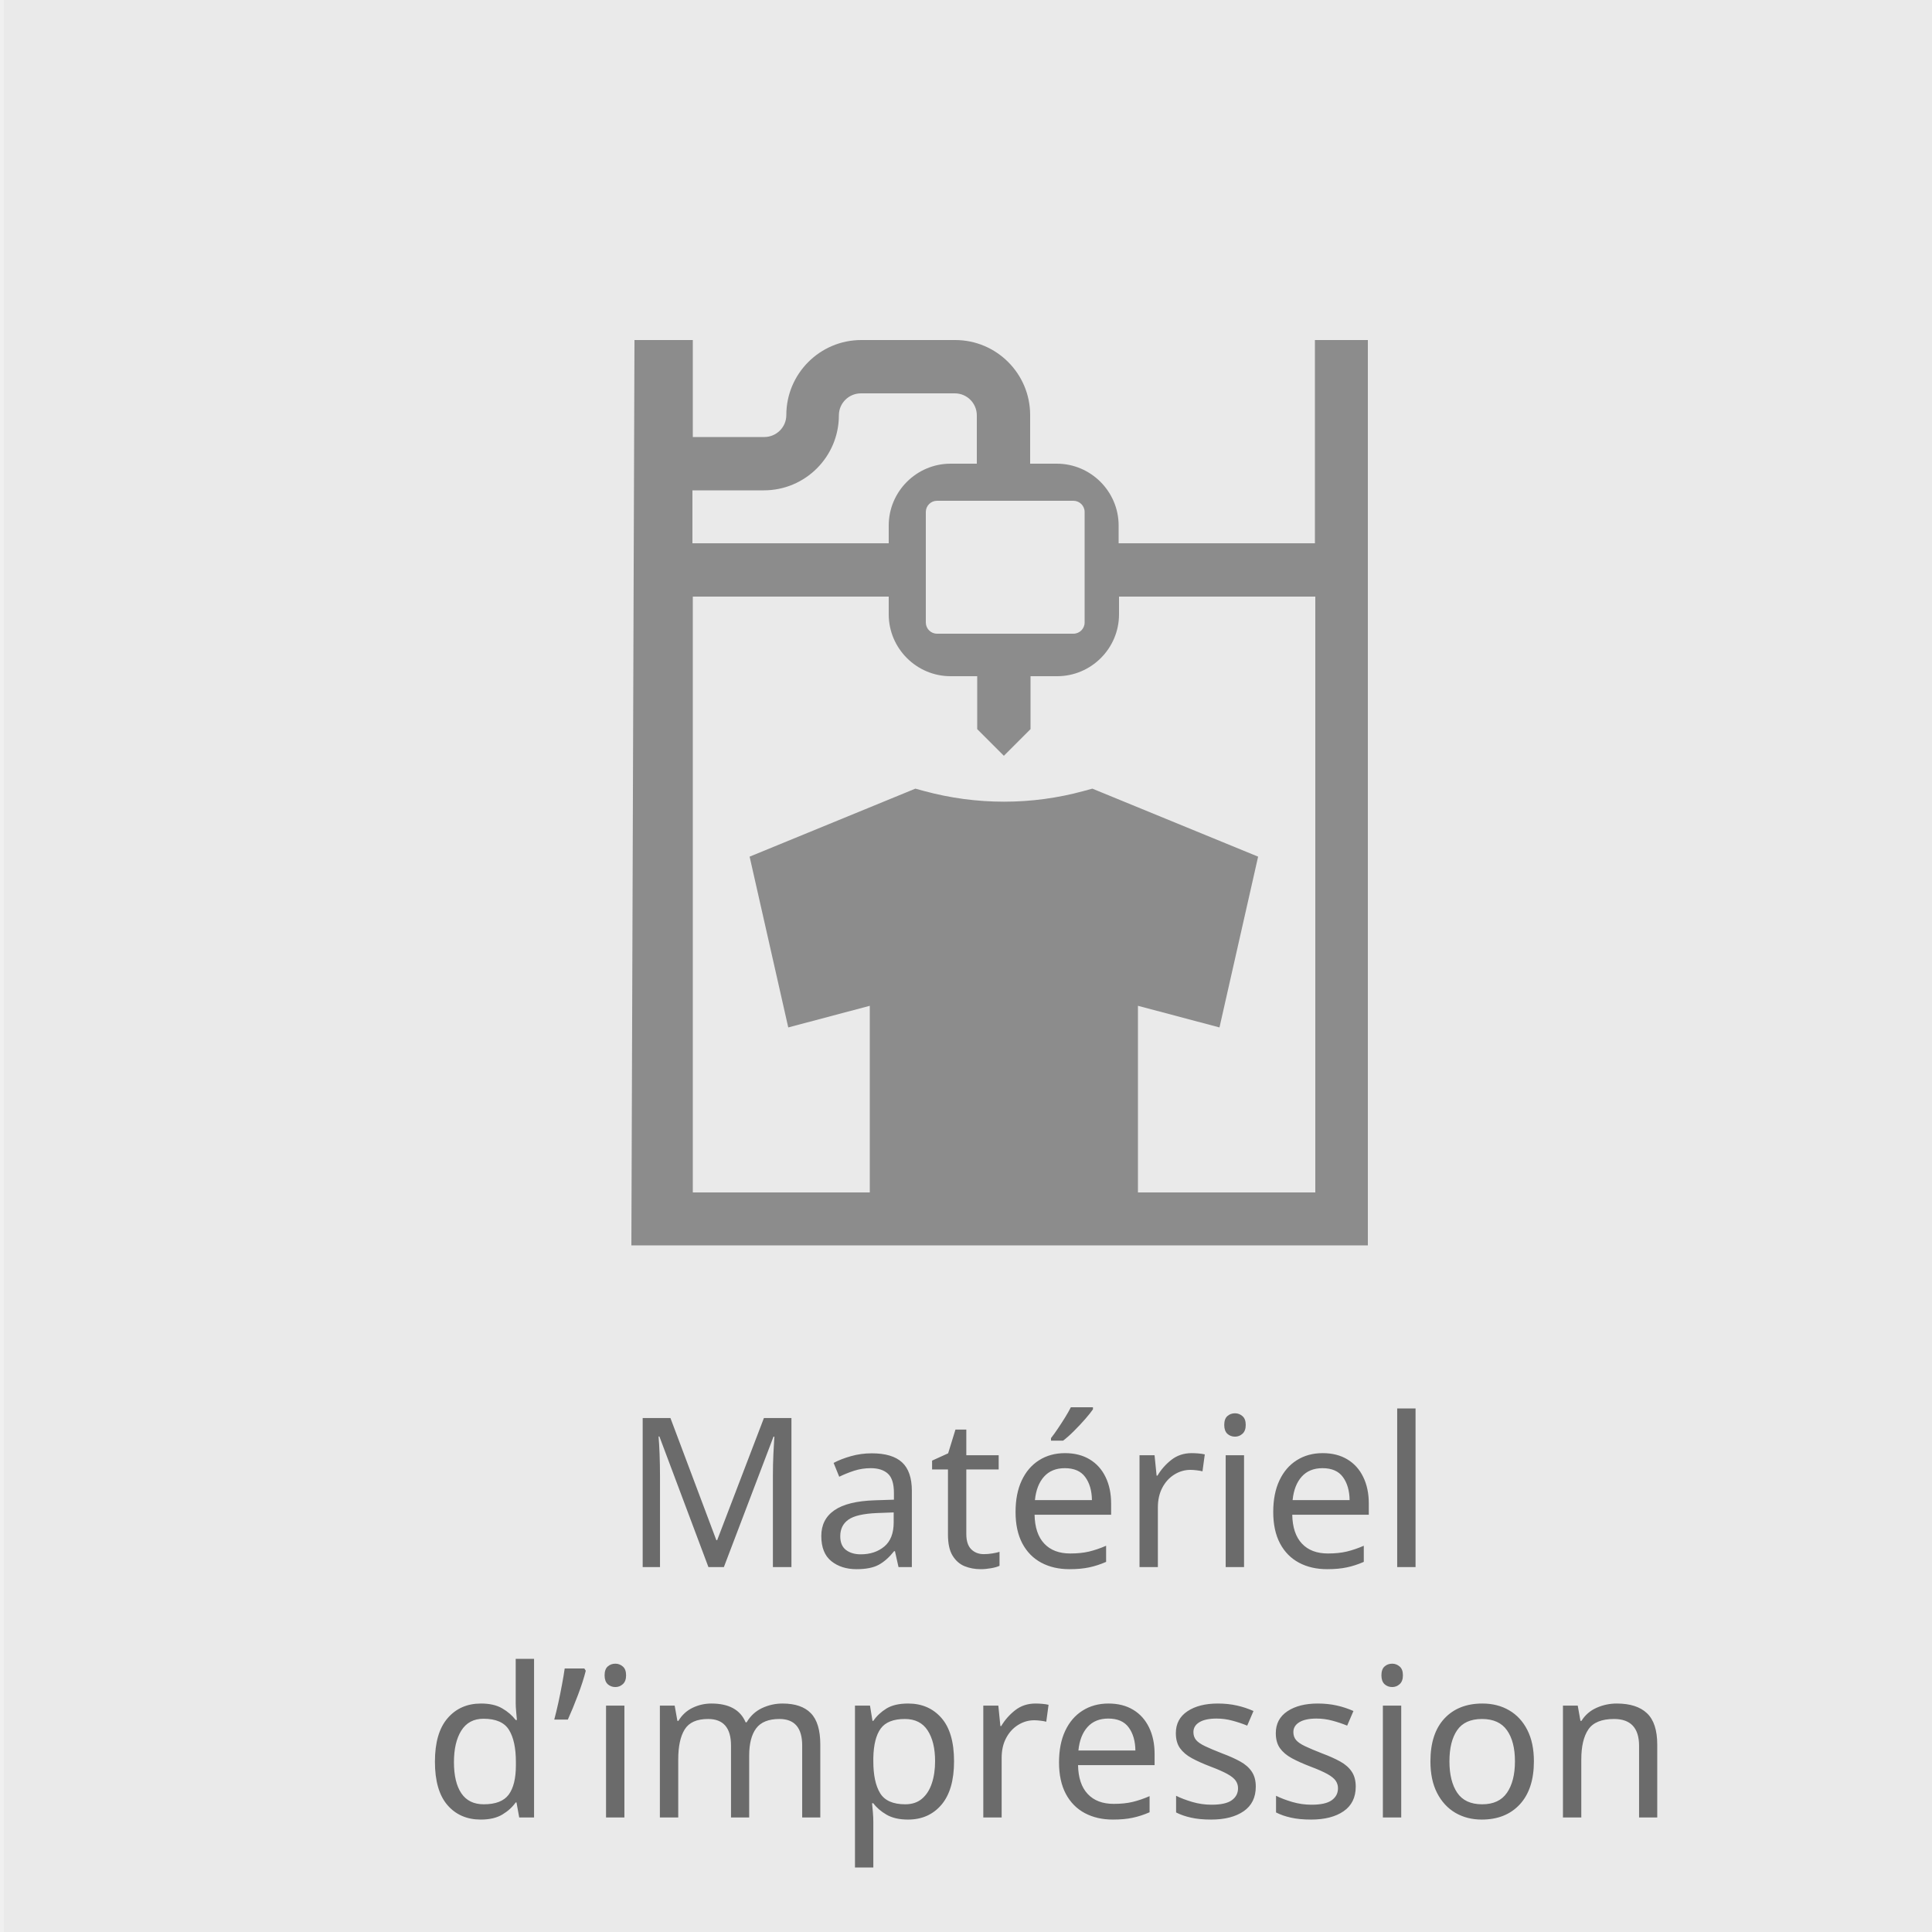
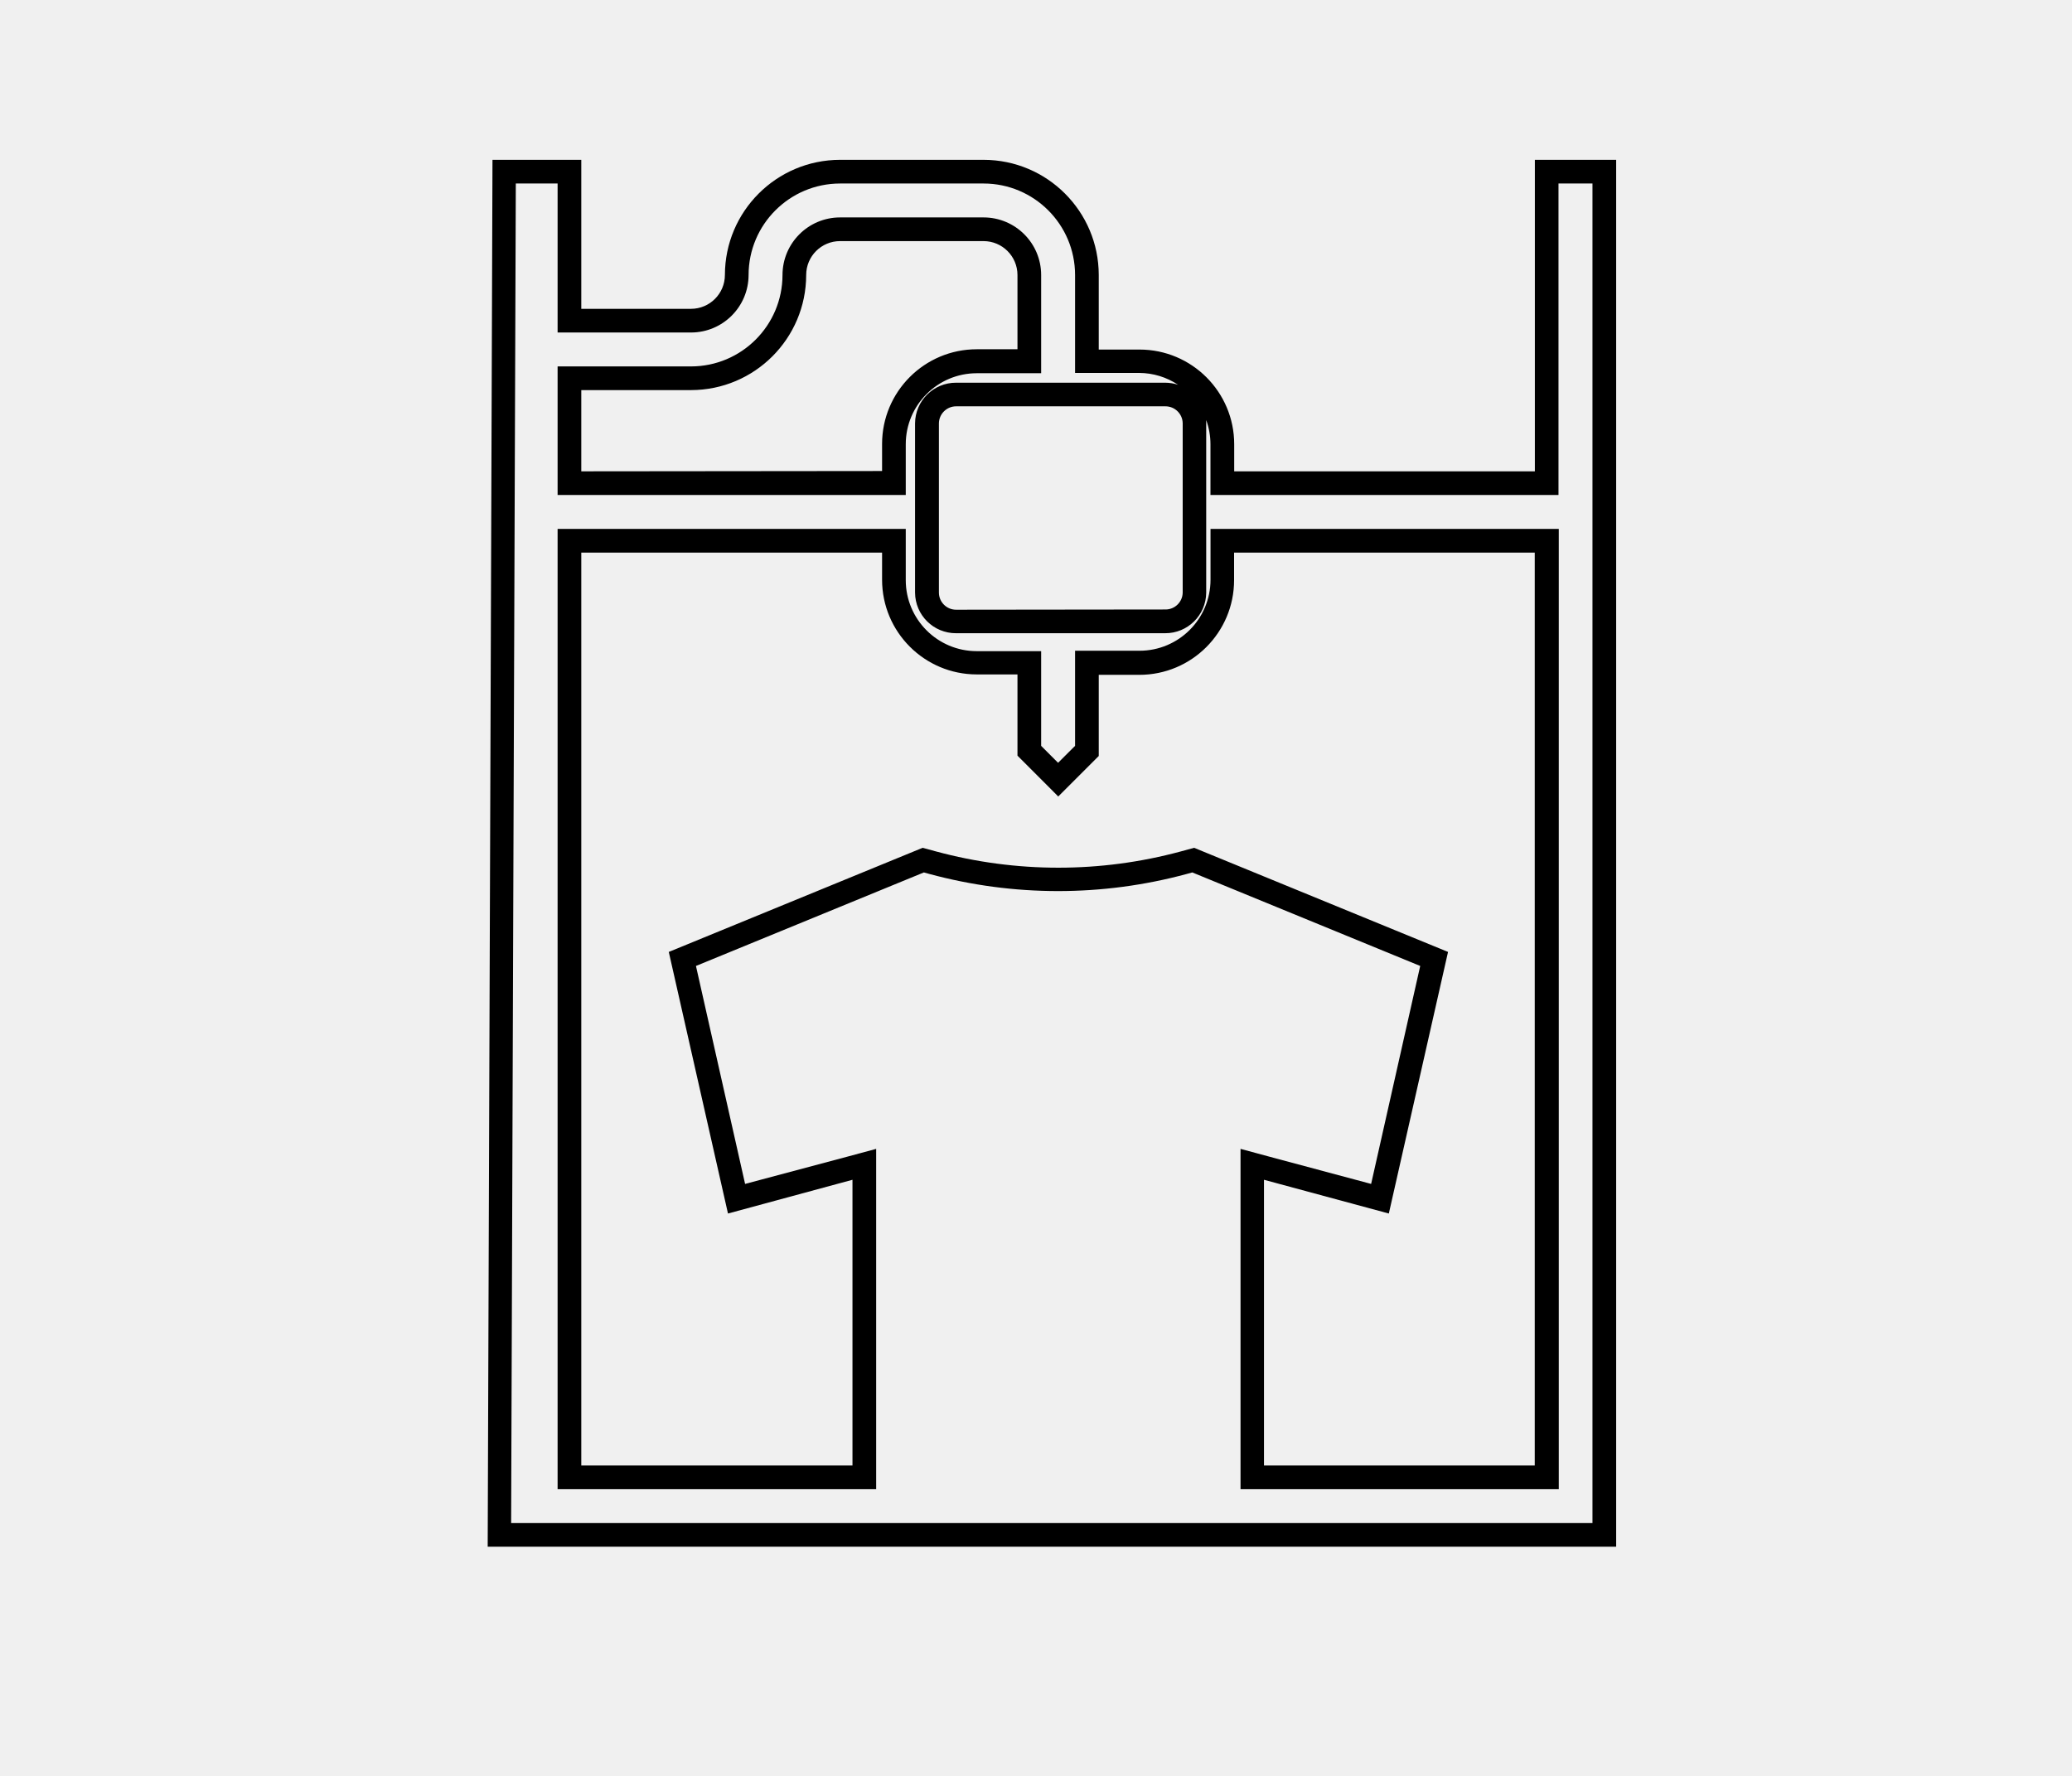
- <svg xmlns="http://www.w3.org/2000/svg" style="enable-background:new 0 0 500 500;" id="Calque_1" version="1.1" viewBox="0 0 500 500" x="0px" y="0px" xml:space="preserve">
-   <style type="text/css">
- 	.st0{fill:#EAEAEA;}
- 	.st1{fill:#8C8C8C;}
- 	.st2{fill:#FFFFFF;}
- 	.st3{fill:#EAEAEA;stroke:#8C8C8C;stroke-width:7;stroke-miterlimit:10;}
- 	.st4{fill:#070707;}
- 	.st5{fill:none;stroke:#8C8C8C;stroke-width:7;stroke-miterlimit:10;}
- 	.st6{fill:none;stroke:#8C8C8C;stroke-width:10;stroke-miterlimit:10;}
- 	.st7{fill:#8C8C8C;stroke:#8C8C8C;stroke-width:3;stroke-miterlimit:10;}
- 	.st8{fill:none;stroke:#8C8C8C;stroke-width:8;stroke-miterlimit:10;}
- 	.st9{fill:none;stroke:#8E8E8E;stroke-width:6;stroke-miterlimit:10;}
- 	.st10{fill:#8E8E8E;}
- 	.st11{fill:#505050;}
- 	.st12{fill:none;stroke:#8E8E8E;stroke-width:2;stroke-miterlimit:10;}
- 	.st13{fill:#8C8C8C;stroke:#8C8C8C;stroke-width:2;stroke-miterlimit:10;}
- 	.st14{fill:#8C8C8C;stroke:#FFFFFF;stroke-width:2;stroke-miterlimit:10;}
- 	.st15{fill:none;stroke:#FFFFFF;stroke-width:2;stroke-miterlimit:10;}
- 	.st16{fill:none;stroke:#8C8C8C;stroke-miterlimit:10;}
- 	.st17{fill:none;stroke:#8C8C8C;stroke-width:13;stroke-miterlimit:10;}
- 	.st18{fill:#EAEAEA;stroke:#8C8C8C;stroke-width:8;stroke-miterlimit:10;}
- 	.st19{fill:none;stroke:#8C8C8C;stroke-width:4;stroke-miterlimit:10;}
- 	.st20{fill:#8C8C8C;stroke:#8C8C8C;stroke-width:0.75;stroke-miterlimit:10;}
- 	.st21{fill:none;stroke:#8C8C8C;stroke-width:9;stroke-miterlimit:10;}
- 	.st22{fill:#8C8C8C;stroke:#8C8C8C;stroke-width:0.5;stroke-miterlimit:10;}
- 	.st23{fill:#6B6B6B;}
- 	.st24{fill:none;}
- 	.st25{stroke:#8C8C8C;stroke-width:8;stroke-miterlimit:10;}
- 	.st26{fill:#8C8C8C;stroke:#8C8C8C;stroke-miterlimit:10;}
- 	.st27{fill:none;stroke:#8C8C8C;stroke-width:11;stroke-miterlimit:10;}
- 	.st28{fill:none;stroke:#8C8C8C;stroke-width:6;stroke-miterlimit:10;}
- 	.st29{stroke:#8C8C8C;stroke-width:6;stroke-miterlimit:10;}
- 	.st30{fill:#8C8C8C;stroke:#8C8C8C;stroke-width:4;stroke-miterlimit:10;}
- 	.st31{fill:#8C8C8C;stroke:#8C8C8C;stroke-width:1.05;stroke-miterlimit:10;}
- 	.st32{fill:#D6D6D6;}
- 	.st33{fill:none;stroke:#EAEAEA;stroke-width:5;stroke-miterlimit:10;}
- 	.st34{fill:#8C8C8C;stroke:#8C8C8C;stroke-width:10;stroke-miterlimit:10;}
- 	.st35{fill:none;stroke:#CECECE;stroke-width:2;stroke-miterlimit:10;}
- 	.st36{fill:none;stroke:#FFFFFF;stroke-width:4;stroke-miterlimit:10;}
- 	.st37{fill-rule:evenodd;clip-rule:evenodd;fill:#8C8C8C;}
- 	.st38{fill:#8C8C8C;stroke:#8C8C8C;stroke-width:8;stroke-miterlimit:10;}
- 	.st39{fill:#8C8C8C;stroke:#8C8C8C;stroke-width:7;stroke-miterlimit:10;}
- 	.st40{fill:#DBDBDB;stroke:#8C8C8C;stroke-width:7;stroke-miterlimit:10;}
- 	.st41{fill:none;stroke:#8C8C8C;stroke-width:5;stroke-miterlimit:10;}
- 	.st42{font-family:'HelveticaNeue-CondensedBold';}
- 	.st43{font-size:54px;}
- 	.st44{fill:none;stroke:#8C8C8C;stroke-width:3;stroke-miterlimit:10;}
- 	.st45{clip-path:url(#SVGID_2_);fill:#8C8C8C;}
- 	.st46{clip-path:url(#SVGID_2_);fill:none;stroke:#8C8C8C;stroke-width:8;stroke-miterlimit:10;}
- 	.st47{clip-path:url(#SVGID_2_);fill:#FFFFFF;}
- 	.st48{clip-path:url(#SVGID_2_);fill:#EAEAEA;}
- 	.st49{clip-path:url(#SVGID_2_);fill:none;stroke:#8C8C8C;stroke-miterlimit:10;}
- 	.st50{fill:none;stroke:#FFFFFF;stroke-width:0.75;stroke-miterlimit:10;}
- 	.st51{fill:none;stroke:#8C8C8C;stroke-width:14;stroke-miterlimit:10;}
- 	.st52{fill:none;stroke:#EAEAEA;stroke-width:2;stroke-miterlimit:10;}
- 	.st53{fill:none;stroke:#8C8C8C;stroke-width:2;stroke-miterlimit:10;}
- </style>
-   <rect class="st0" height="500" width="500" x="1" />
-   <g>
-     <rect class="st24" height="144" width="500" x="-1" y="367" />
-     <text transform="matrix(1 0 0 1 161.0898 405.5557)">
-       <tspan class="st23 st42 st43" x="0" y="0">Matériel </tspan>
-       <tspan class="st23 st42 st43" x="-51.5" y="64.8">d’impression</tspan>
-     </text>
-   </g>
-   <g>
-     <g>
-       <path class="st1" d="M340.3,88v52.6h-50.8V136c0-8.8-7.2-16-16-16h-6.9v-12.6c0-10.7-8.7-19.4-19.4-19.4h-24.3    c-10.7,0-19.4,8.7-19.4,19.4c0,3.2-2.6,5.7-5.7,5.7h-18.5V88h-15.1c-0.3,78.1-0.5,156.2-0.8,234.3H354V88H340.3z M277.8,129.6    c1.6,0,2.9,1.3,2.9,2.9v28.6c0,1.6-1.3,2.9-2.9,2.9h-35.3c-1.6,0-2.9-1.3-2.9-2.9v-28.6c0-1.6,1.3-2.9,2.9-2.9H277.8z     M179.2,126.9h18.5c10.7,0,19.4-8.7,19.4-19.4c0-3.2,2.6-5.7,5.7-5.7h24.3c3.2,0,5.7,2.6,5.7,5.7V120H246c-8.8,0-16,7.2-16,16v4.6    h-50.8V126.9z M340.3,308.6h-45.8v-48.3l21.1,5.6l10-44.2l-42.9-17.6l-2.2,0.6c-13.5,3.7-27.8,3.7-41.4,0l-2.2-0.6l-42.9,17.6    l10,44.2l21.1-5.6v48.3h-45.8V154.4H230v4.6c0,8.8,7.2,16,16,16h6.9v13.7c2.3,2.3,4.6,4.6,6.9,6.9c2.3-2.3,4.6-4.6,6.9-6.9    c0-4.6,0-9.2,0-13.7h6.9c8.8,0,16-7.2,16-16v-4.6h50.8V308.6z" />
-     </g>
-   </g>
+ <svg xmlns="http://www.w3.org/2000/svg" id="Calque_1" data-name="Calque 1" viewBox="0 0 350 300">
+   <path d="M269,31V257.29H86.34l.39-113.18L87.13,31h7.06V56.17h22.54a9.73,9.73,0,0,0,9.72-9.72A15.47,15.47,0,0,1,141.9,31h24.25A15.47,15.47,0,0,1,181.6,46.45V63h10.86A11.94,11.94,0,0,1,199,65a7.17,7.17,0,0,0-2.19-.35h-35.3a6.91,6.91,0,0,0-6.94,6.86v28.6a6.9,6.9,0,0,0,6.94,6.86h35.3a6.9,6.9,0,0,0,6.94-6.86V71.5a4.87,4.87,0,0,0,0-.54,12,12,0,0,1,.72,4.09v8.57h58.79V31H269M94.19,83.62H153V75.05a12,12,0,0,1,12-12h10.87V46.45a9.73,9.73,0,0,0-9.72-9.72H141.9a9.73,9.73,0,0,0-9.72,9.72A15.47,15.47,0,0,1,116.73,61.9H94.19V83.62M181.6,126l-1.12,1.11-1.75,1.75-.6-.6L175.87,126V110H165a12,12,0,0,1-12-12V89.35H94.19V251.57H148V194.08l-5,1.35L125.86,200l-8.3-36.82,38.5-15.8.94.26a83.14,83.14,0,0,0,43.46,0l.94-.26,38.5,15.8L231.61,200l-17.06-4.57-5-1.35v57.49h53.76V89.35H204.48v8.58a12,12,0,0,1-12,12H181.6V126M273,27H259.27V79.62H208.48V75.05a16,16,0,0,0-16-16H185.6V46.45A19.47,19.47,0,0,0,166.15,27H141.9a19.47,19.47,0,0,0-19.45,19.45,5.73,5.73,0,0,1-5.72,5.72H98.19V27h-15l-.81,234.29H273V27ZM98.19,79.62V65.9h18.54a19.48,19.48,0,0,0,19.45-19.45,5.72,5.72,0,0,1,5.72-5.72h24.25a5.73,5.73,0,0,1,5.72,5.72V59H165a16,16,0,0,0-16,16v4.57ZM161.54,103a2.9,2.9,0,0,1-2.94-2.86V71.5a2.91,2.91,0,0,1,2.94-2.86h35.3a2.91,2.91,0,0,1,2.94,2.86v28.6a2.9,2.9,0,0,1-2.94,2.86Zm17.19,31.58,6.87-6.87V114h6.86a16,16,0,0,0,16-16V93.35h50.79V247.57H213.51V199.3L234.6,205l10-44.19-42.89-17.59-2.24.61a79.17,79.17,0,0,1-41.37,0l-2.25-.61-42.88,17.59,10,44.19L144,199.3v48.27H98.19V93.35H149v4.58a16,16,0,0,0,16,16h6.87v13.72l6.86,6.87Z" />
</svg>
